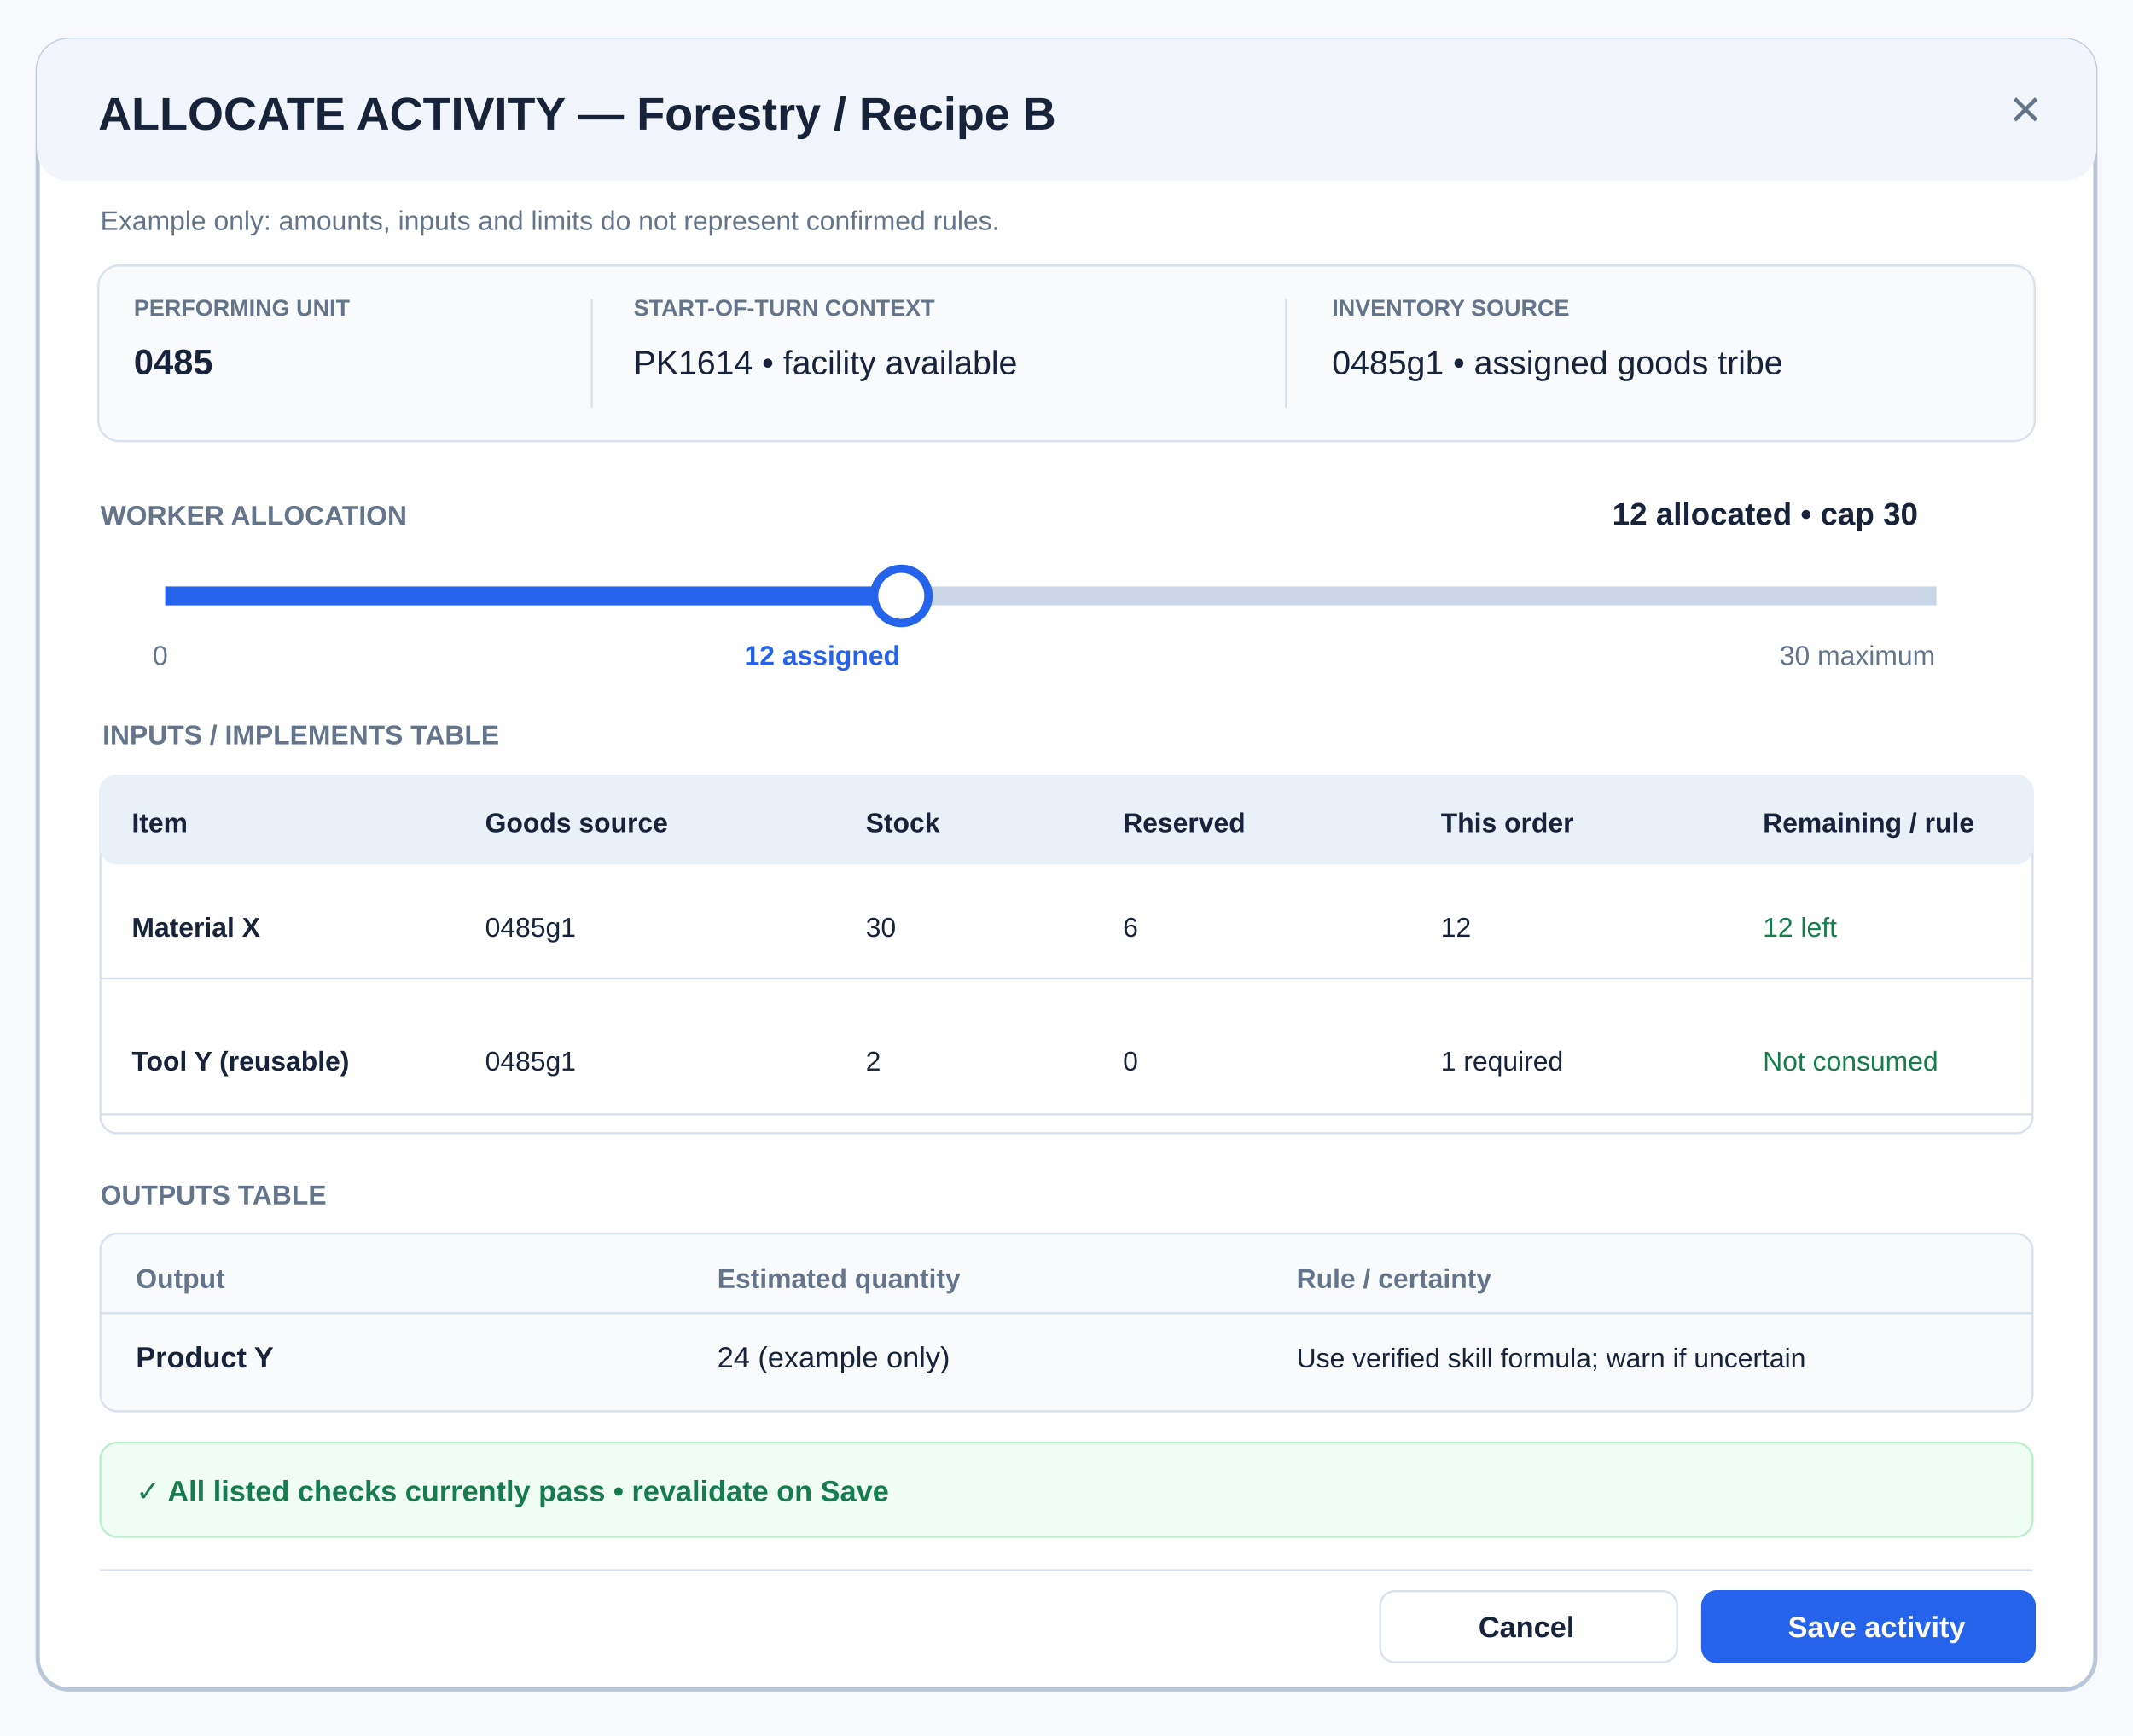
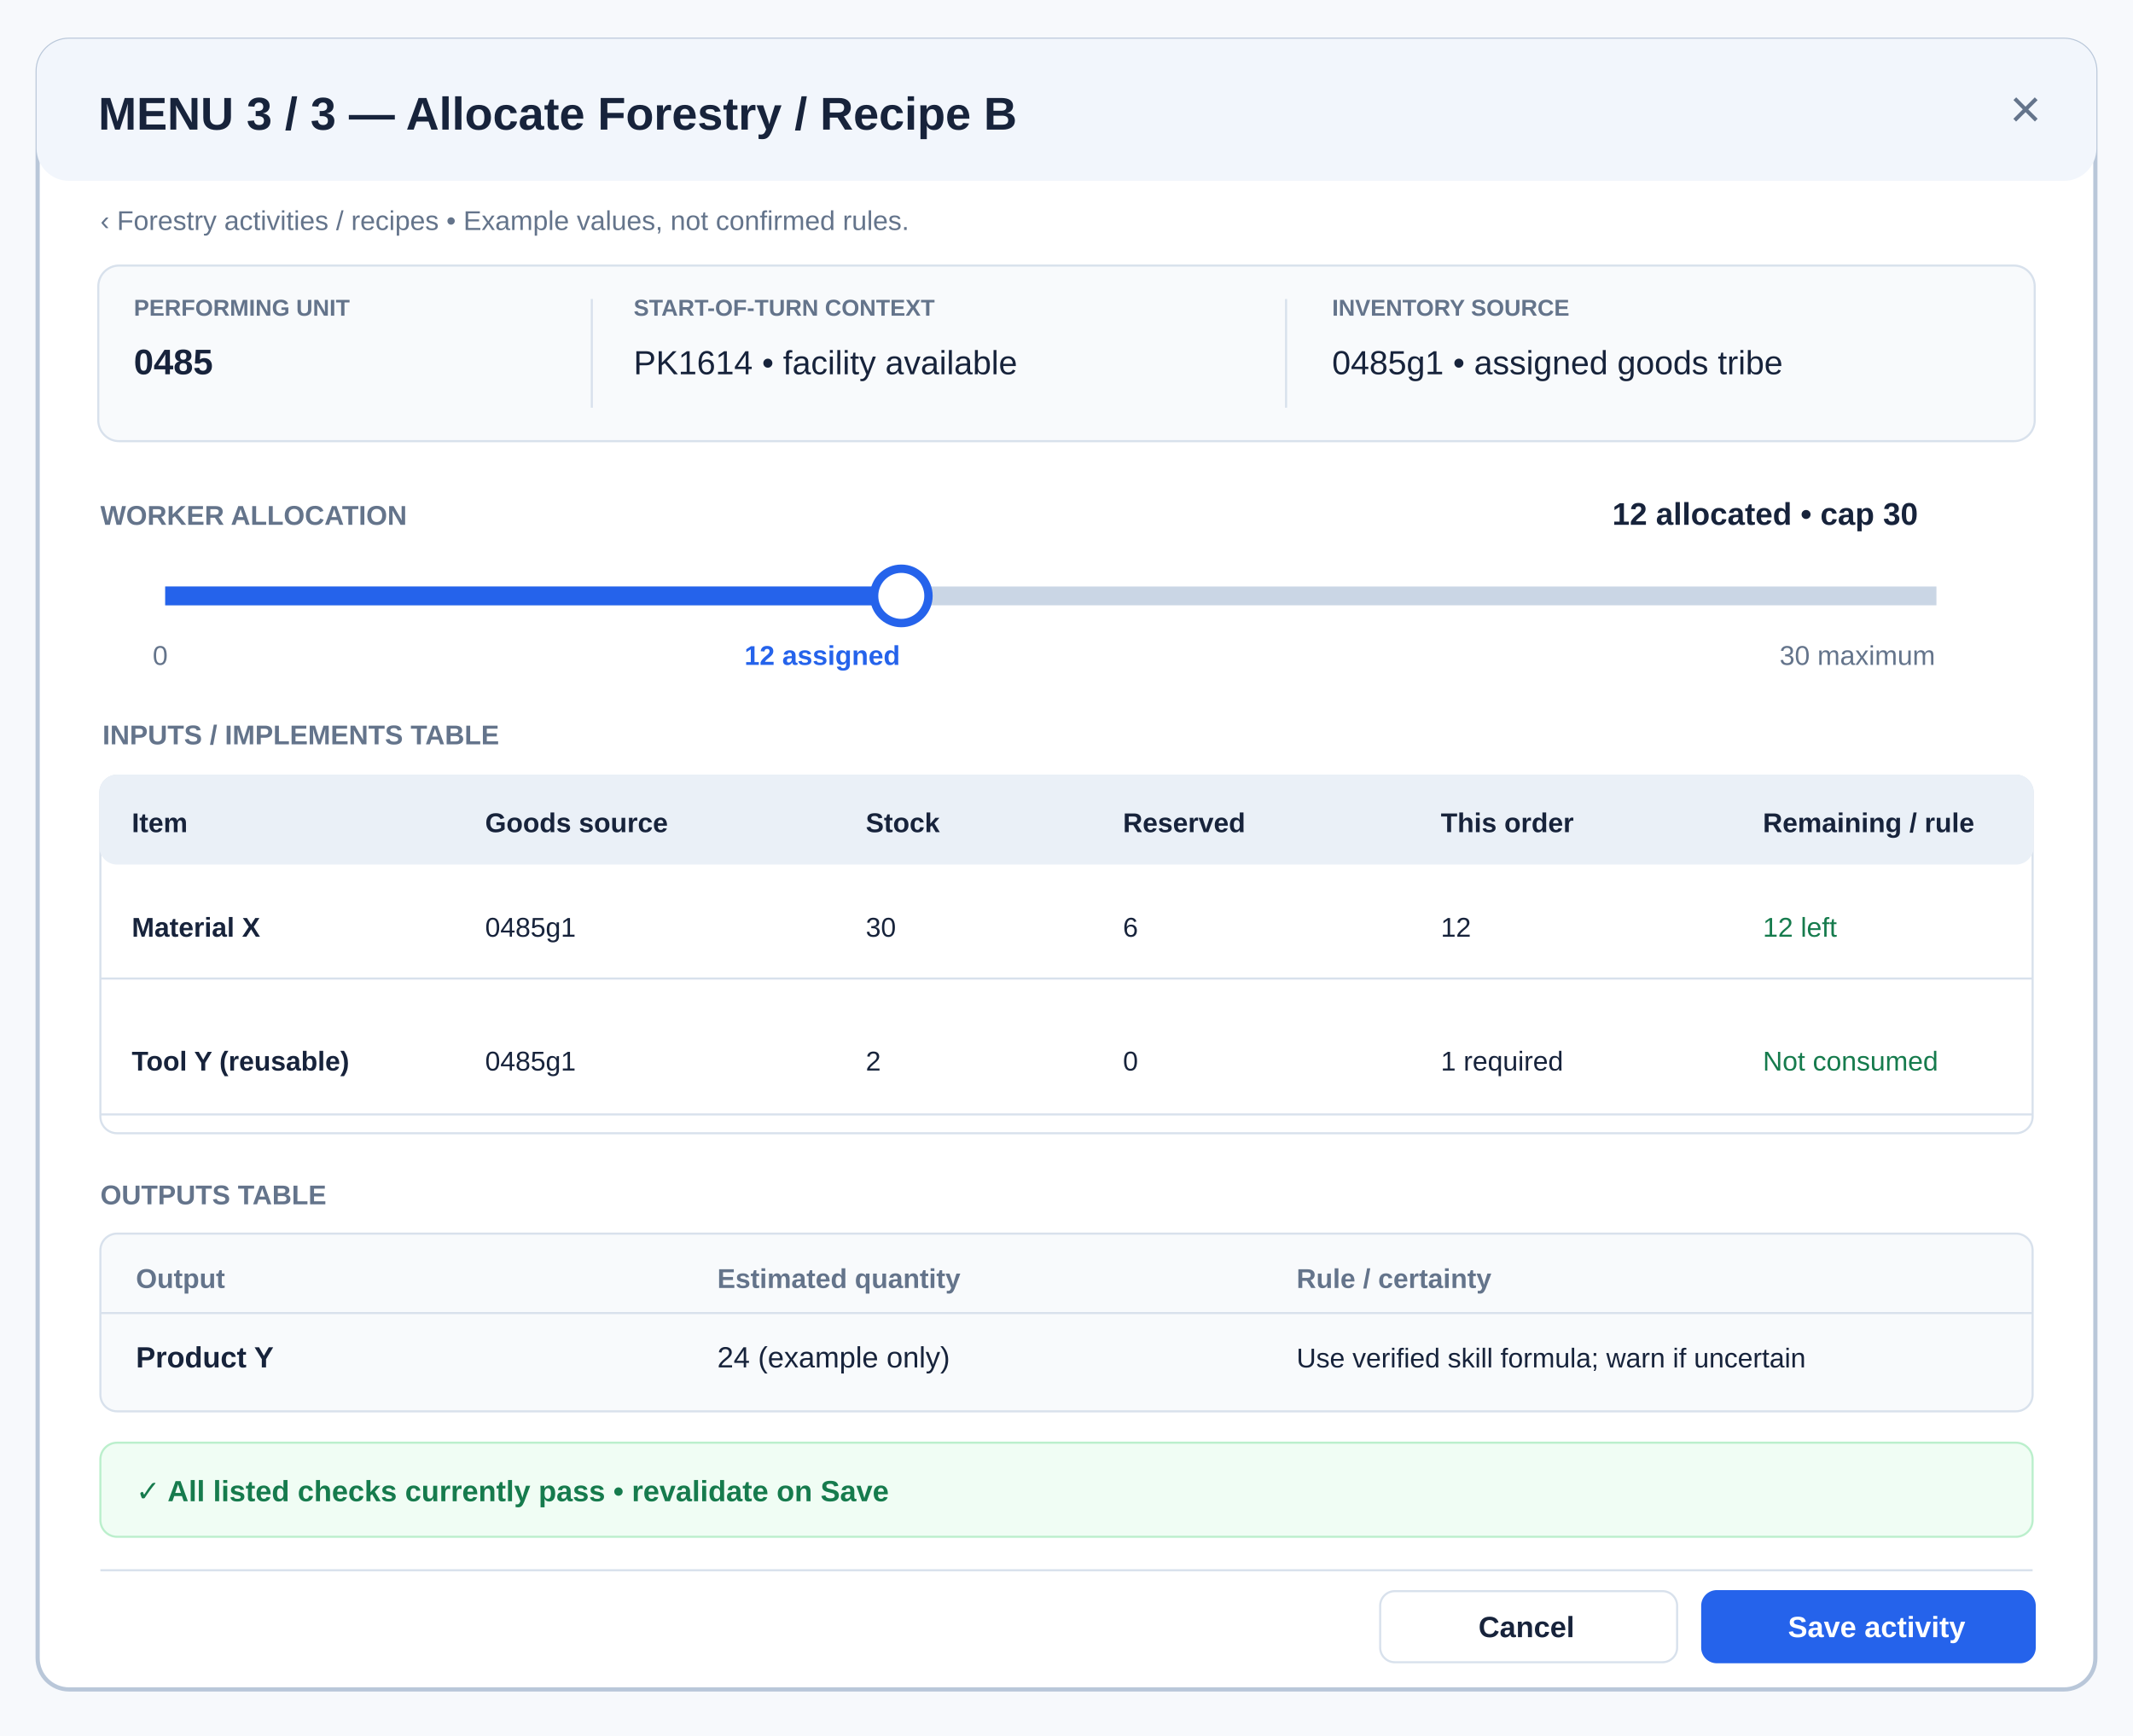
<svg xmlns="http://www.w3.org/2000/svg" viewBox="0 0 1020 830" width="1020" height="830" role="img" aria-labelledby="t d">
  <rect x="0" y="0" width="1020" height="830" rx="0" fill="#f7f9fc" stroke="#f7f9fc" stroke-width="1" />
  <rect x="18" y="19" width="984" height="789" rx="15" fill="#ffffff" stroke="#b9c7d9" stroke-width="2" />
  <rect x="18" y="19" width="984" height="67" rx="15" fill="#f2f6fc" stroke="#f2f6fc" stroke-width="1" />
-   <text x="47" y="62" font-size="22" fill="#17233b" font-weight="700" font-family="Segoe UI, Arial, sans-serif">ALLOCATE ACTIVITY — Forestry / Recipe B</text>
+   <text x="47" y="62" font-size="22" fill="#17233b" font-weight="700" font-family="Segoe UI, Arial, sans-serif">MENU 3 / 3 — Allocate Forestry / Recipe B</text>
  <text x="961" y="61" font-size="26" fill="#64748b" font-weight="500" font-family="Segoe UI, Arial, sans-serif">×</text>
-   <text x="48" y="110" font-size="13" fill="#64748b" font-weight="400" font-family="Segoe UI, Arial, sans-serif">Example only: amounts, inputs and limits do not represent confirmed rules.</text>
+   <text x="48" y="110" font-size="13" fill="#64748b" font-weight="400" font-family="Segoe UI, Arial, sans-serif">‹ Forestry activities / recipes   •   Example values, not confirmed rules.</text>
  <rect x="47" y="127" width="926" height="84" rx="10" fill="#f8fafc" stroke="#d8e1ec" stroke-width="1" />
  <text x="64" y="151" font-size="11" fill="#64748b" font-weight="700" font-family="Segoe UI, Arial, sans-serif">PERFORMING UNIT</text>
  <text x="64" y="179" font-size="17" fill="#17233b" font-weight="650" font-family="Segoe UI, Arial, sans-serif">0485</text>
  <line x1="283" y1="143" x2="283" y2="195" stroke="#d8e1ec" stroke-width="1" />
  <text x="303" y="151" font-size="11" fill="#64748b" font-weight="700" font-family="Segoe UI, Arial, sans-serif">START-OF-TURN CONTEXT</text>
  <text x="303" y="179" font-size="16" fill="#17233b" font-weight="400" font-family="Segoe UI, Arial, sans-serif">PK1614 • facility available</text>
  <line x1="615" y1="143" x2="615" y2="195" stroke="#d8e1ec" stroke-width="1" />
  <text x="637" y="151" font-size="11" fill="#64748b" font-weight="700" font-family="Segoe UI, Arial, sans-serif">INVENTORY SOURCE</text>
  <text x="637" y="179" font-size="16" fill="#17233b" font-weight="400" font-family="Segoe UI, Arial, sans-serif">0485g1 • assigned goods tribe</text>
  <text x="48" y="251" font-size="13" fill="#64748b" font-weight="700" font-family="Segoe UI, Arial, sans-serif">WORKER ALLOCATION</text>
  <text x="771" y="251" font-size="15" fill="#17233b" font-weight="650" font-family="Segoe UI, Arial, sans-serif">12 allocated  •  cap 30</text>
  <line x1="79" y1="285" x2="926" y2="285" stroke="#cad6e5" stroke-width="9" />
  <line x1="79" y1="285" x2="431" y2="285" stroke="#2563eb" stroke-width="9" />
  <circle cx="431" cy="285" r="13" fill="#ffffff" stroke="#2563eb" stroke-width="4" />
  <text x="73" y="318" font-size="13" fill="#64748b" font-weight="400" font-family="Segoe UI, Arial, sans-serif">0</text>
  <text x="356" y="318" font-size="13" fill="#2563eb" font-weight="650" font-family="Segoe UI, Arial, sans-serif">12 assigned</text>
  <text x="851" y="318" font-size="13" fill="#64748b" font-weight="400" font-family="Segoe UI, Arial, sans-serif">30 maximum</text>
  <text x="49" y="356" font-size="13" fill="#64748b" font-weight="700" font-family="Segoe UI, Arial, sans-serif">INPUTS / IMPLEMENTS TABLE</text>
  <rect x="48" y="371" width="924" height="171" rx="8" fill="#ffffff" stroke="#d8e1ec" stroke-width="1" />
  <rect x="48" y="371" width="924" height="42" rx="8" fill="#eaf0f7" stroke="#eaf0f7" stroke-width="1" />
  <text x="63" y="398" font-size="13" fill="#17233b" font-weight="650" font-family="Segoe UI, Arial, sans-serif">Item</text>
  <text x="232" y="398" font-size="13" fill="#17233b" font-weight="650" font-family="Segoe UI, Arial, sans-serif">Goods source</text>
  <text x="414" y="398" font-size="13" fill="#17233b" font-weight="650" font-family="Segoe UI, Arial, sans-serif">Stock</text>
  <text x="537" y="398" font-size="13" fill="#17233b" font-weight="650" font-family="Segoe UI, Arial, sans-serif">Reserved</text>
  <text x="689" y="398" font-size="13" fill="#17233b" font-weight="650" font-family="Segoe UI, Arial, sans-serif">This order</text>
  <text x="843" y="398" font-size="13" fill="#17233b" font-weight="650" font-family="Segoe UI, Arial, sans-serif">Remaining / rule</text>
  <text x="63" y="448" font-size="13" fill="#17233b" font-weight="600" font-family="Segoe UI, Arial, sans-serif">Material X</text>
  <text x="232" y="448" font-size="13" fill="#17233b" font-weight="400" font-family="Segoe UI, Arial, sans-serif">0485g1</text>
  <text x="414" y="448" font-size="13" fill="#17233b" font-weight="400" font-family="Segoe UI, Arial, sans-serif">30</text>
  <text x="537" y="448" font-size="13" fill="#17233b" font-weight="400" font-family="Segoe UI, Arial, sans-serif">6</text>
  <text x="689" y="448" font-size="13" fill="#17233b" font-weight="400" font-family="Segoe UI, Arial, sans-serif">12</text>
  <text x="843" y="448" font-size="13" fill="#167b4d" font-weight="400" font-family="Segoe UI, Arial, sans-serif">12 left</text>
  <line x1="48" y1="468" x2="972" y2="468" stroke="#d8e1ec" stroke-width="1" />
  <text x="63" y="512" font-size="13" fill="#17233b" font-weight="600" font-family="Segoe UI, Arial, sans-serif">Tool Y (reusable)</text>
  <text x="232" y="512" font-size="13" fill="#17233b" font-weight="400" font-family="Segoe UI, Arial, sans-serif">0485g1</text>
  <text x="414" y="512" font-size="13" fill="#17233b" font-weight="400" font-family="Segoe UI, Arial, sans-serif">2</text>
  <text x="537" y="512" font-size="13" fill="#17233b" font-weight="400" font-family="Segoe UI, Arial, sans-serif">0</text>
  <text x="689" y="512" font-size="13" fill="#17233b" font-weight="400" font-family="Segoe UI, Arial, sans-serif">1 required</text>
  <text x="843" y="512" font-size="13" fill="#167b4d" font-weight="400" font-family="Segoe UI, Arial, sans-serif">Not consumed</text>
  <line x1="48" y1="533" x2="972" y2="533" stroke="#d8e1ec" stroke-width="1" />
  <text x="48" y="576" font-size="13" fill="#64748b" font-weight="700" font-family="Segoe UI, Arial, sans-serif">OUTPUTS TABLE</text>
  <rect x="48" y="590" width="924" height="85" rx="8" fill="#f8fafc" stroke="#d8e1ec" stroke-width="1" />
  <text x="65" y="616" font-size="13" fill="#64748b" font-weight="700" font-family="Segoe UI, Arial, sans-serif">Output</text>
  <text x="343" y="616" font-size="13" fill="#64748b" font-weight="700" font-family="Segoe UI, Arial, sans-serif">Estimated quantity</text>
  <text x="620" y="616" font-size="13" fill="#64748b" font-weight="700" font-family="Segoe UI, Arial, sans-serif">Rule / certainty</text>
  <line x1="48" y1="628" x2="972" y2="628" stroke="#d8e1ec" stroke-width="1" />
  <text x="65" y="654" font-size="14" fill="#17233b" font-weight="600" font-family="Segoe UI, Arial, sans-serif">Product Y</text>
  <text x="343" y="654" font-size="14" fill="#17233b" font-weight="400" font-family="Segoe UI, Arial, sans-serif">24 (example only)</text>
  <text x="620" y="654" font-size="13" fill="#17233b" font-weight="400" font-family="Segoe UI, Arial, sans-serif">Use verified skill formula; warn if uncertain</text>
  <rect x="48" y="690" width="924" height="45" rx="8" fill="#f0fdf4" stroke="#bbefcc" stroke-width="1" />
  <text x="65" y="718" font-size="14" fill="#167b4d" font-weight="600" font-family="Segoe UI, Arial, sans-serif">✓ All listed checks currently pass • revalidate on Save</text>
  <line x1="48" y1="751" x2="972" y2="751" stroke="#d8e1ec" stroke-width="1" />
  <rect x="660" y="761" width="142" height="34" rx="7" fill="#ffffff" stroke="#d8e1ec" stroke-width="1" />
  <text x="707" y="783" font-size="14" fill="#17233b" font-weight="600" font-family="Segoe UI, Arial, sans-serif">Cancel</text>
  <rect x="814" y="761" width="159" height="34" rx="7" fill="#2563eb" stroke="#2563eb" stroke-width="1" />
  <text x="855" y="783" font-size="14" fill="#ffffff" font-weight="600" font-family="Segoe UI, Arial, sans-serif">Save activity</text>
</svg>
